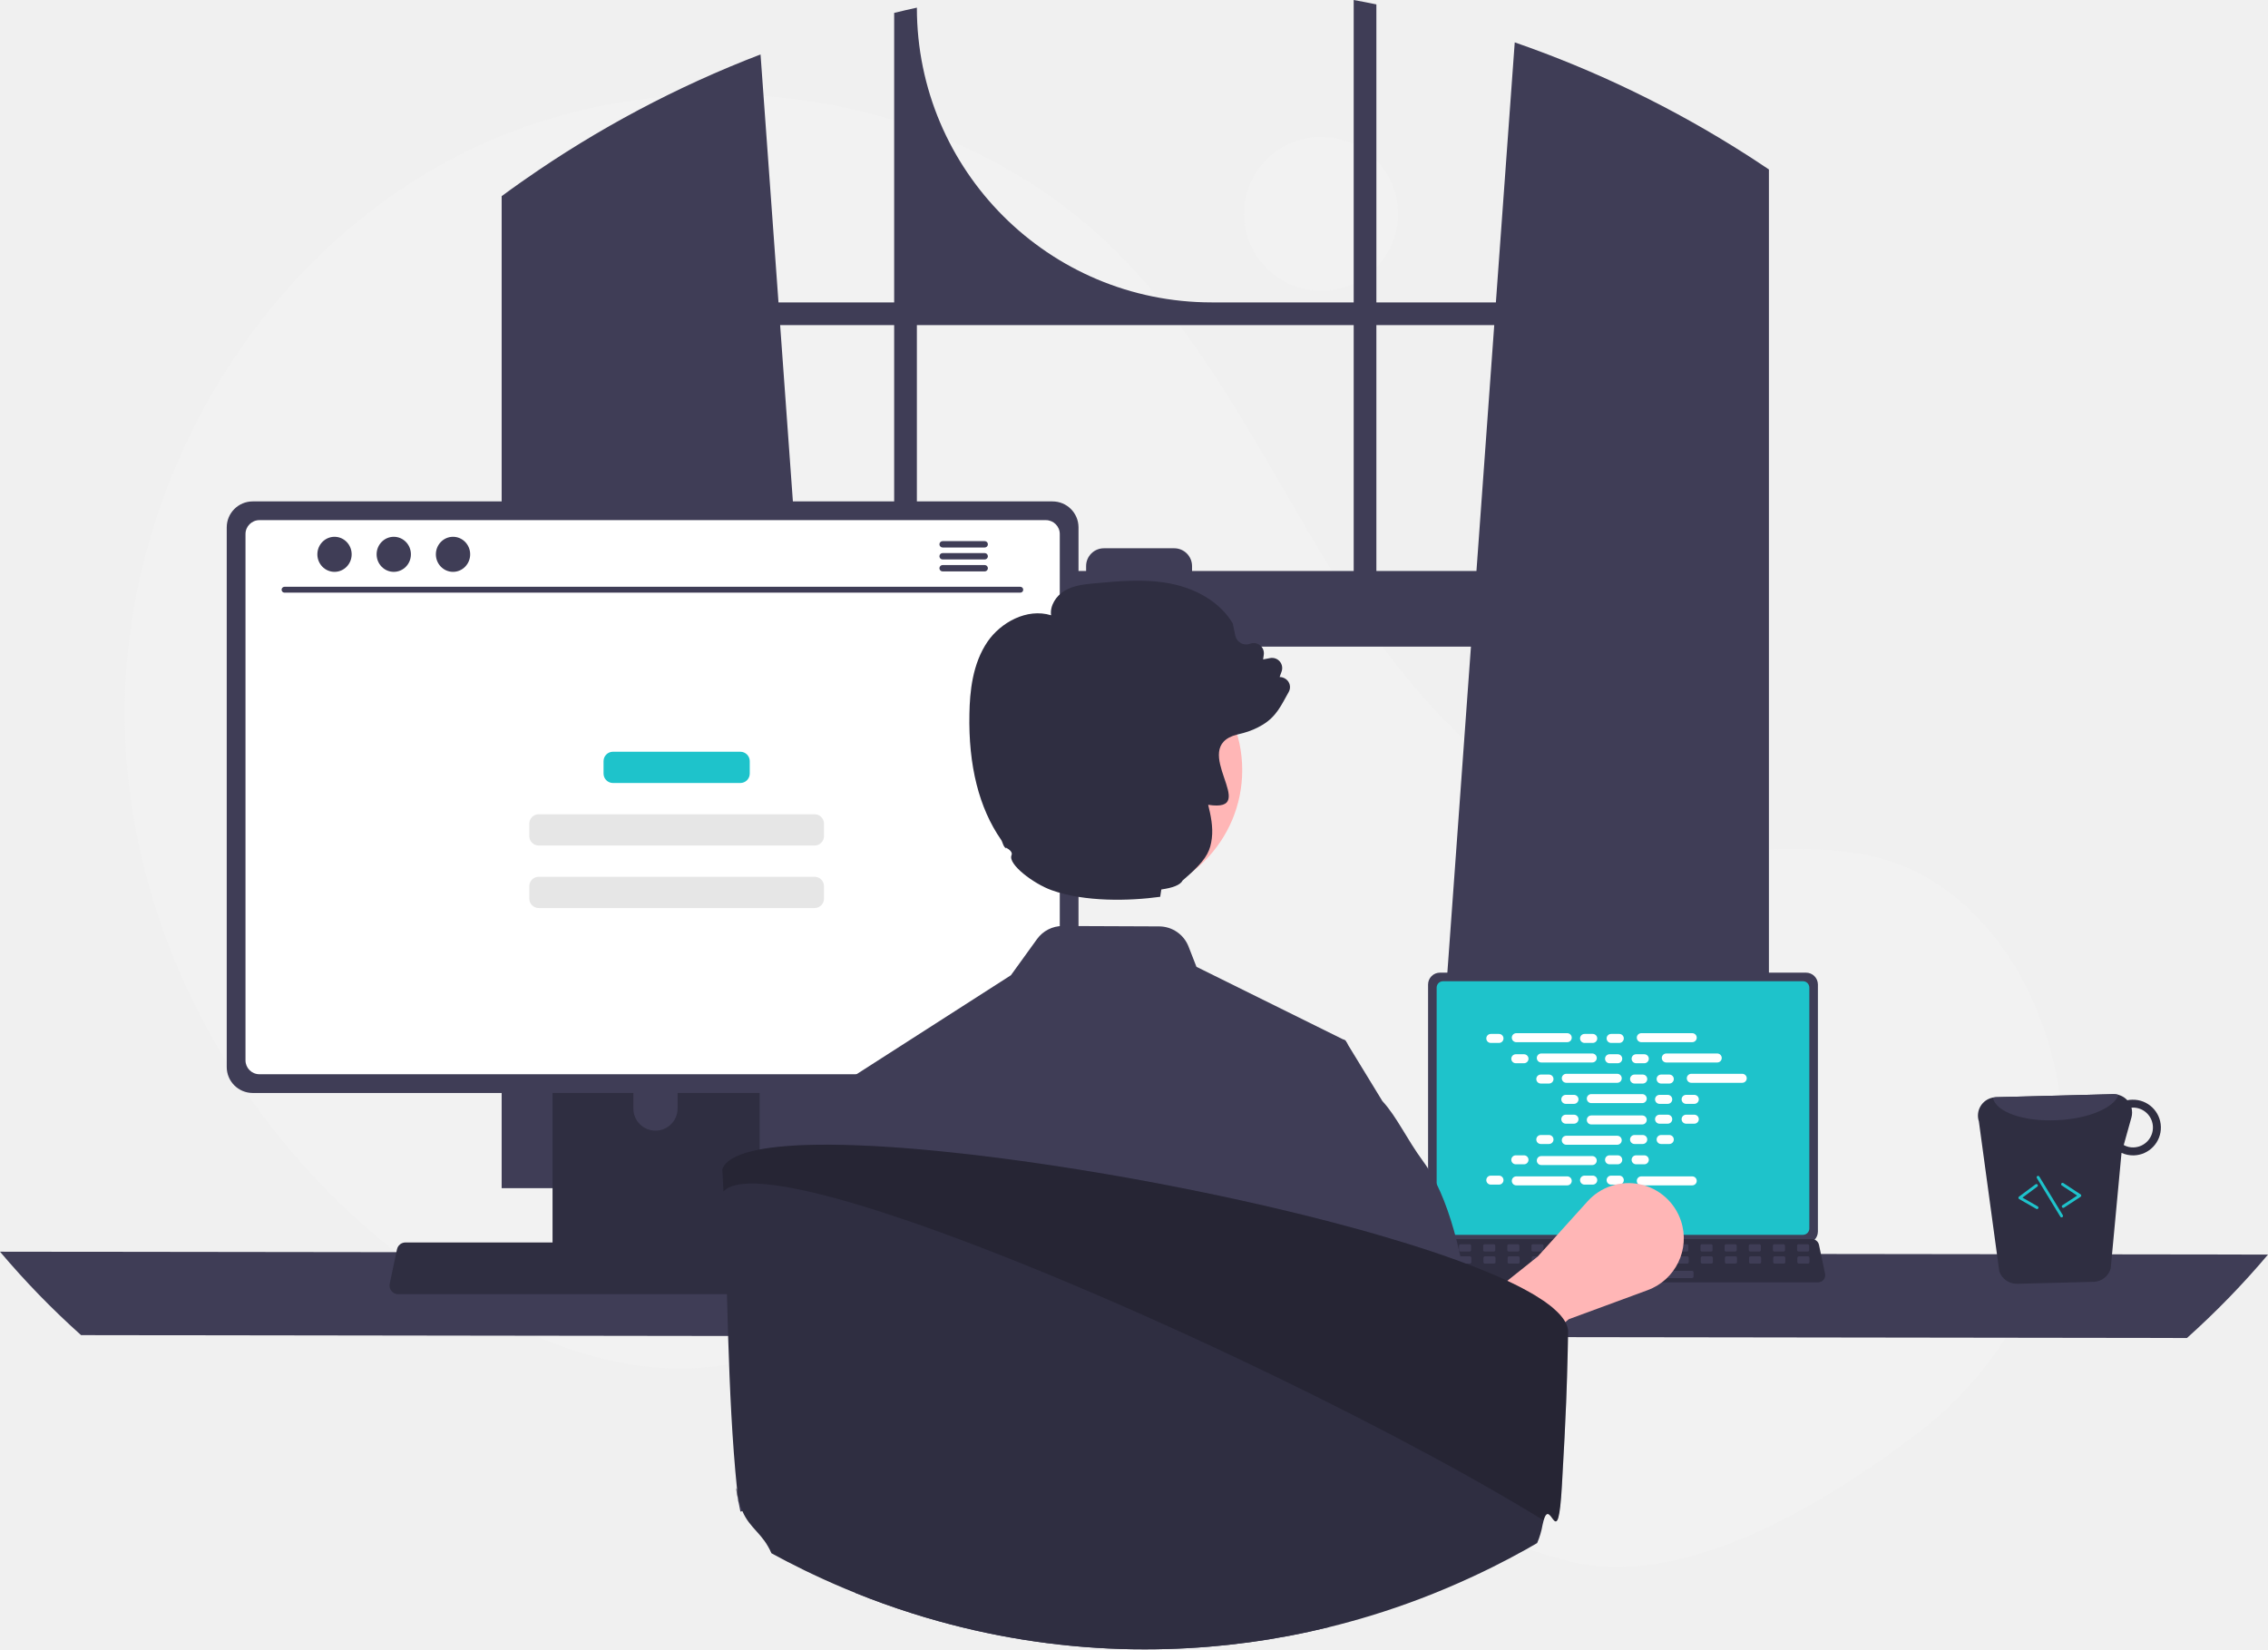
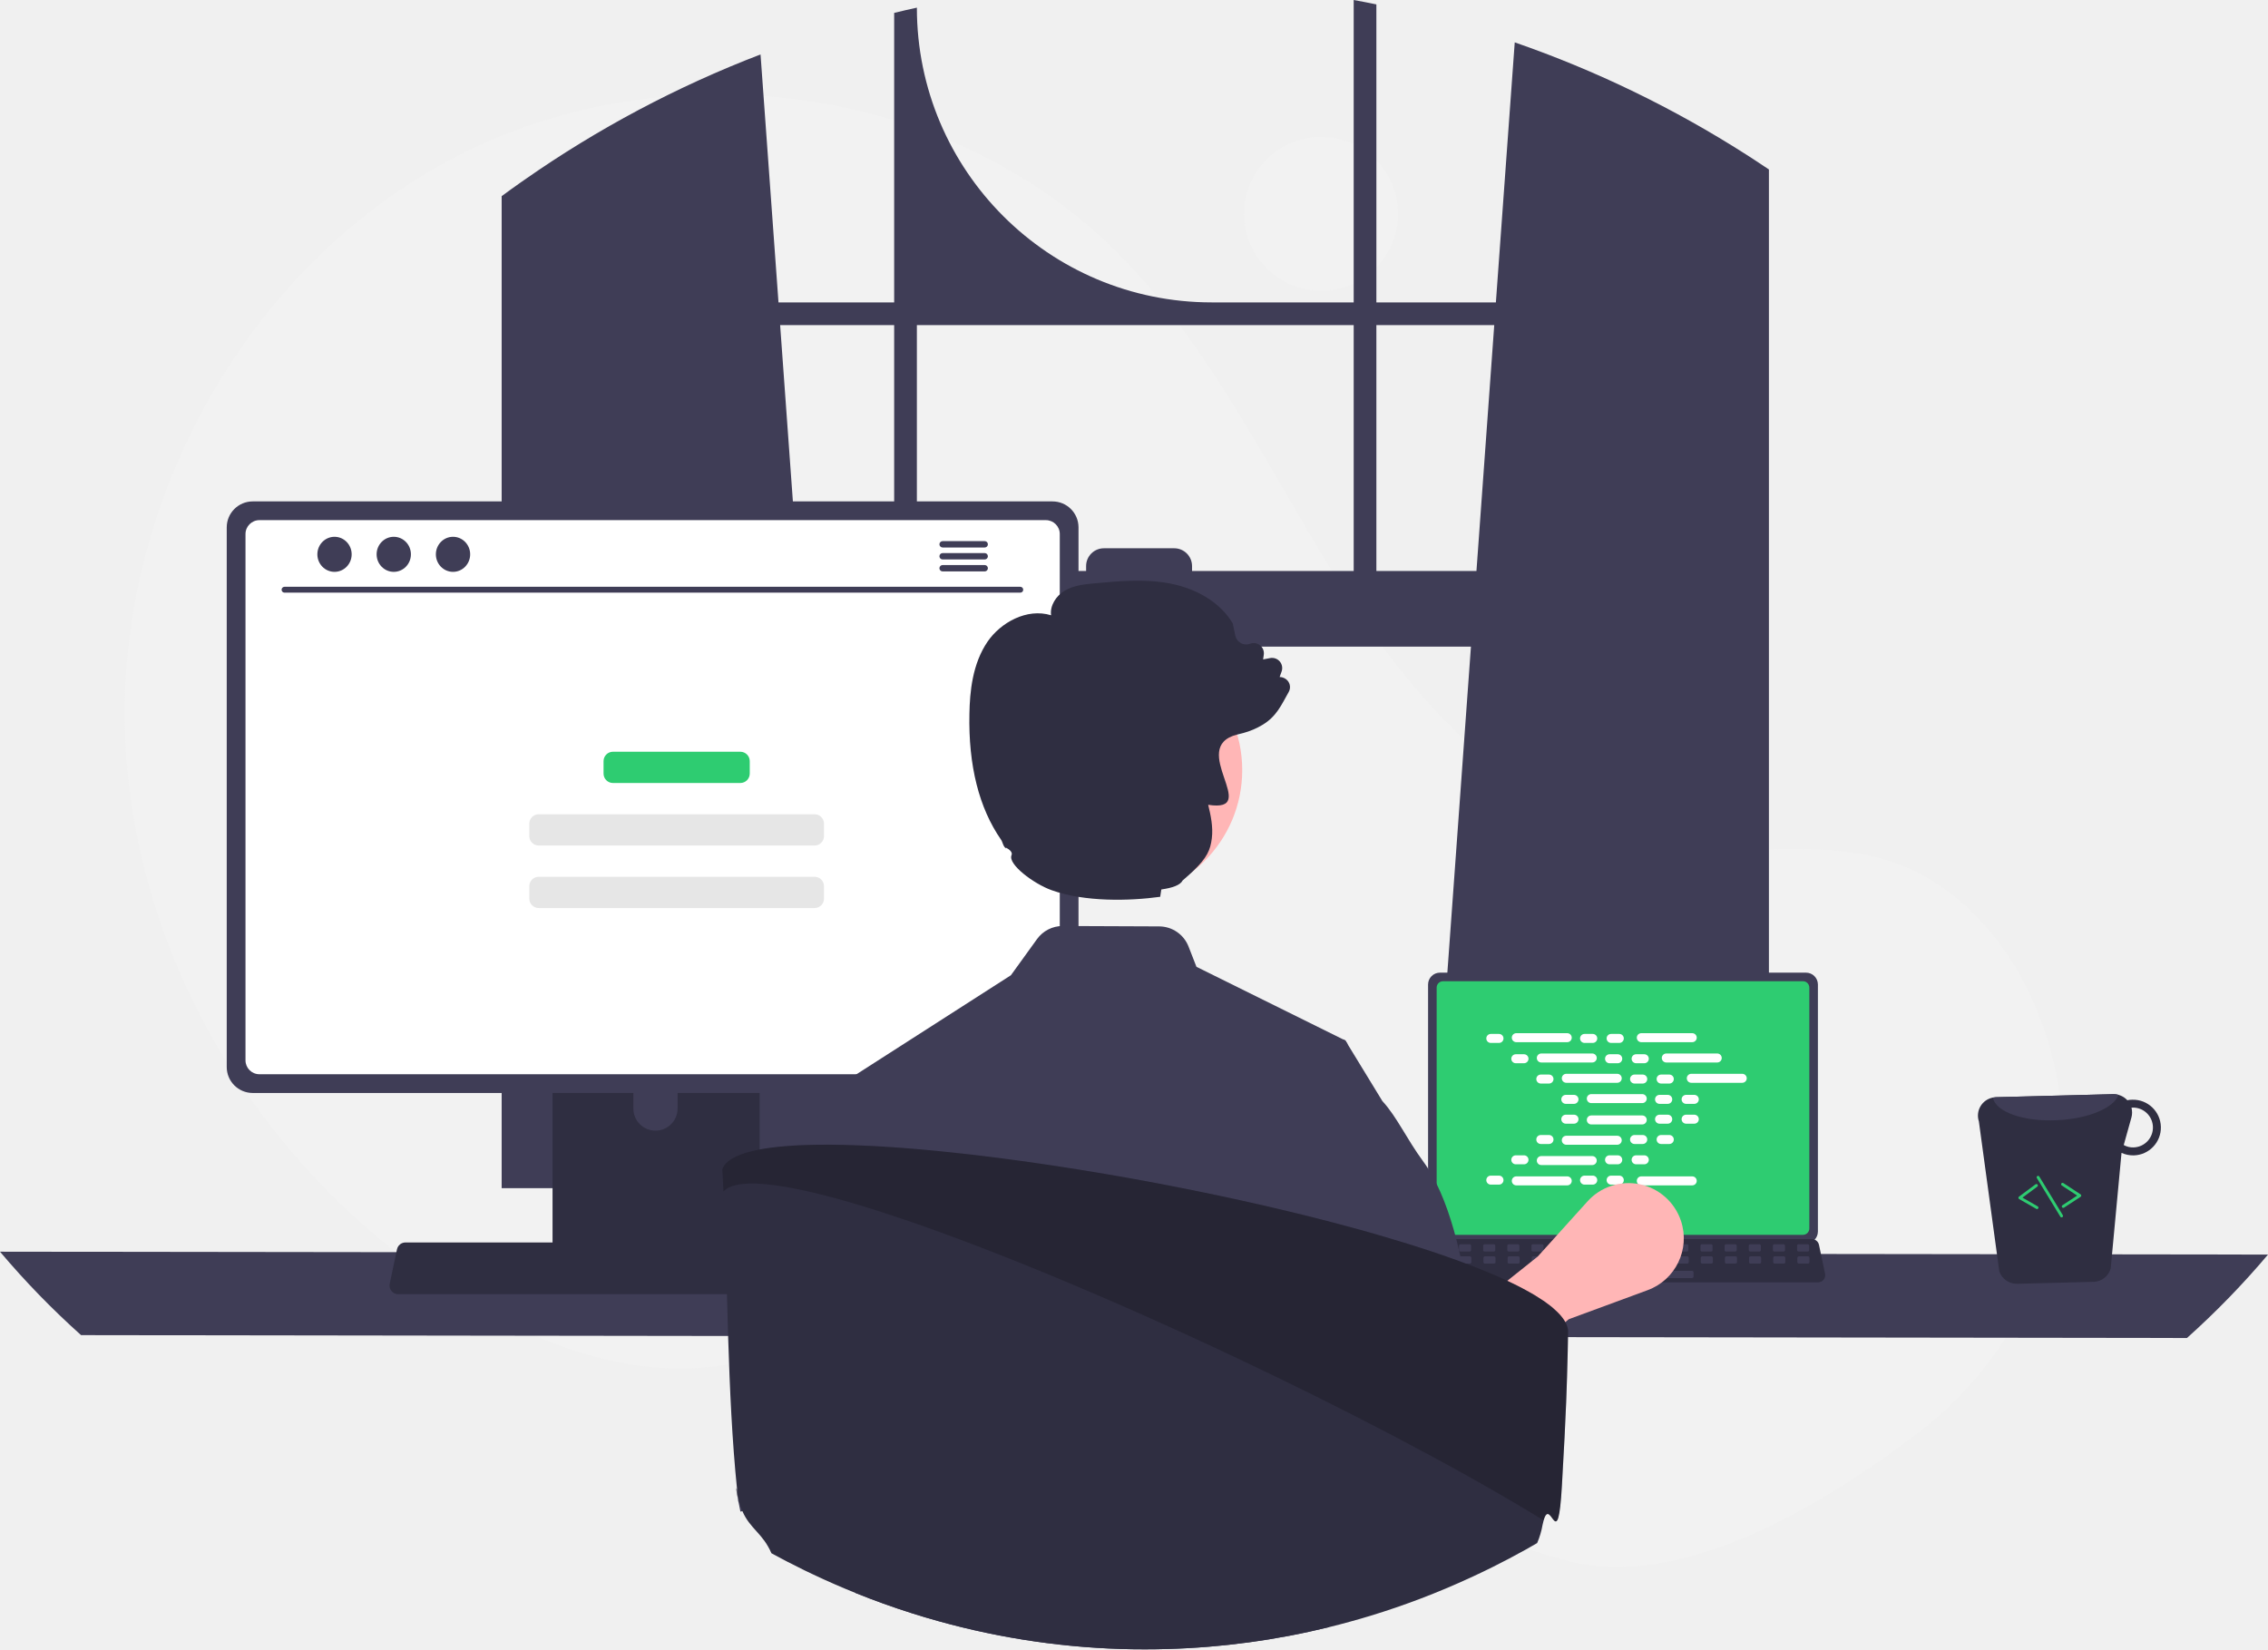
<svg xmlns="http://www.w3.org/2000/svg" data-name="Layer 1" width="786.82" height="572.258" viewBox="0 0 786.82 572.258">
  <circle cx="458.321" cy="74.182" r="26.701" fill="#f2f2f2" />
  <path d="M872.038,661.023c39.688-30.229,58.644-81.025,46.776-129.482q-.442-1.806-.934-3.604c-7.867-28.763-27.332-56.101-55.7-65.291-23.82-7.717-49.82-1.783-74.669-4.851-48.781-6.024-86.601-45.494-113.211-86.819-26.611-41.325-47.062-87.583-82.422-121.724-58.285-56.275-153.362-68.391-225.627-31.76C293.987,254.121,247.955,335.391,249.918,416.386c1.963,80.995,50.046,158.432,119.875,199.517,25.652,15.093,55.321,25.785,84.848,22.044,25.62-3.246,48.899-17.013,74.399-21.1,40.091-6.426,79.927,11.701,114.603,32.824,34.676,21.123,68.17,46.16,107.574,55.952C789.478,715.131,836.881,687.801,872.038,661.023Z" transform="translate(-206.59 -163.8711)" fill="#f2f2f2" />
  <path d="M815.016,219.191c-.87-.58-1.75-1.13-2.62-1.69a380.24,380.24,0,0,0-80.31-38.93l-6.54,90.22h-41.46v-103.39c-2.61-.54-5.24-1.05-7.87-1.53v104.92H626.946A102.27,102.27,0,0,1,524.676,166.521v-0c-2.64.57-5.26,1.18-7.88,1.83v100.44h-40.13l-6.23-86.03a380.858,380.858,0,0,0-81.94,43.53c-.44.3-.88.61-1.31.91-2.21,1.55-4.39,3.13-6.56,4.73v344.19h118.27l-2.09-28.95-11.5-158.95h231.59l-11.5,158.95-2.09,28.95h116.96v-353.45Q817.656,220.901,815.016,219.191Zm-298.22,142.78h-33.39l-6.17-85.3h39.56Zm159.42,0h-56.08v-1.69a6.18,6.18,0,0,0-6.19-6.18h-24.38a6.178,6.178,0,0,0-6.18,6.18v1.69h-58.71v-85.3h151.54Zm7.87,0v-85.3h40.89l-6.17,85.3Z" transform="translate(-206.59 -163.8711)" fill="#3f3d56" />
  <path d="M206.59,598.162a289.003,289.003,0,0,0,28.12,28.95l730.58,1a289.003,289.003,0,0,0,28.12-28.95Z" transform="translate(-206.59 -163.8711)" fill="#3f3d56" />
  <path d="M702.02,505.462v85.704a4.122,4.122,0,0,0,4.119,4.119H833.143a4.122,4.122,0,0,0,4.119-4.119v-85.704a4.124,4.124,0,0,0-4.119-4.115H706.139A4.124,4.124,0,0,0,702.02,505.462Z" transform="translate(-206.59 -163.8711)" fill="#3f3d56" />
-   <path d="M704.999,506.529V590.109a2.205,2.205,0,0,0,2.201,2.201H832.086a2.205,2.205,0,0,0,2.201-2.201V506.529a2.206,2.206,0,0,0-2.201-2.206H707.201A2.206,2.206,0,0,0,704.999,506.529Z" transform="translate(-206.59 -163.8711)" fill="#1ec3cb" />
+   <path d="M704.999,506.529V590.109a2.205,2.205,0,0,0,2.201,2.201H832.086a2.205,2.205,0,0,0,2.201-2.201V506.529a2.206,2.206,0,0,0-2.201-2.206H707.201A2.206,2.206,0,0,0,704.999,506.529Z" transform="translate(-206.59 -163.8711)" fill="#2ecc71" />
  <path d="M699.364,607.881a2.47,2.47,0,0,0,1.943.93H837.299a2.502,2.502,0,0,0,2.446-3.016l-2.111-10.027a2.507,2.507,0,0,0-1.558-1.818,2.425,2.425,0,0,0-.888-.168H703.41a2.424,2.424,0,0,0-.888.168,2.507,2.507,0,0,0-1.558,1.818l-2.111,10.027A2.501,2.501,0,0,0,699.364,607.881Z" transform="translate(-206.59 -163.8711)" fill="#2f2e41" />
  <rect x="830.034" y="595.588" width="4.188" height="2.513" rx="0.488" transform="translate(1457.666 1029.819) rotate(-180)" fill="#3f3d56" />
  <rect x="821.657" y="595.588" width="4.188" height="2.513" rx="0.488" transform="translate(1440.912 1029.819) rotate(-180)" fill="#3f3d56" />
  <rect x="813.28" y="595.588" width="4.188" height="2.513" rx="0.488" transform="translate(1424.158 1029.819) rotate(-180)" fill="#3f3d56" />
  <rect x="804.903" y="595.588" width="4.188" height="2.513" rx="0.488" transform="translate(1407.404 1029.819) rotate(-180)" fill="#3f3d56" />
  <rect x="796.526" y="595.588" width="4.188" height="2.513" rx="0.488" transform="translate(1390.65 1029.819) rotate(-180)" fill="#3f3d56" />
  <rect x="788.149" y="595.588" width="4.188" height="2.513" rx="0.488" transform="translate(1373.896 1029.819) rotate(-180)" fill="#3f3d56" />
  <rect x="779.772" y="595.588" width="4.188" height="2.513" rx="0.488" transform="translate(1357.142 1029.819) rotate(-180)" fill="#3f3d56" />
  <rect x="771.395" y="595.588" width="4.188" height="2.513" rx="0.488" transform="translate(1340.388 1029.819) rotate(-180)" fill="#3f3d56" />
  <rect x="763.018" y="595.588" width="4.188" height="2.513" rx="0.488" transform="translate(1323.634 1029.819) rotate(-180)" fill="#3f3d56" />
  <rect x="754.641" y="595.588" width="4.188" height="2.513" rx="0.488" transform="translate(1306.88 1029.819) rotate(-180)" fill="#3f3d56" />
  <rect x="746.264" y="595.588" width="4.188" height="2.513" rx="0.488" transform="translate(1290.126 1029.819) rotate(-180)" fill="#3f3d56" />
  <rect x="737.887" y="595.588" width="4.188" height="2.513" rx="0.488" transform="translate(1273.372 1029.819) rotate(-180)" fill="#3f3d56" />
  <rect x="729.51" y="595.588" width="4.188" height="2.513" rx="0.488" transform="translate(1256.618 1029.819) rotate(-180)" fill="#3f3d56" />
  <rect x="721.133" y="595.588" width="4.188" height="2.513" rx="0.488" transform="translate(1239.865 1029.819) rotate(-180)" fill="#3f3d56" />
  <rect x="712.756" y="595.588" width="4.188" height="2.513" rx="0.488" transform="translate(1223.111 1029.819) rotate(-180)" fill="#3f3d56" />
  <rect x="704.379" y="595.588" width="4.188" height="2.513" rx="0.488" transform="translate(1206.357 1029.819) rotate(-180)" fill="#3f3d56" />
  <rect x="830.133" y="599.777" width="4.188" height="2.513" rx="0.488" transform="translate(1457.864 1038.196) rotate(-180)" fill="#3f3d56" />
  <rect x="821.756" y="599.777" width="4.188" height="2.513" rx="0.488" transform="translate(1441.11 1038.196) rotate(-180)" fill="#3f3d56" />
  <rect x="813.379" y="599.777" width="4.188" height="2.513" rx="0.488" transform="translate(1424.356 1038.196) rotate(-180)" fill="#3f3d56" />
  <rect x="805.002" y="599.777" width="4.188" height="2.513" rx="0.488" transform="translate(1407.602 1038.196) rotate(-180)" fill="#3f3d56" />
  <rect x="796.625" y="599.777" width="4.188" height="2.513" rx="0.488" transform="translate(1390.848 1038.196) rotate(-180)" fill="#3f3d56" />
  <rect x="788.248" y="599.777" width="4.188" height="2.513" rx="0.488" transform="translate(1374.094 1038.196) rotate(-180)" fill="#3f3d56" />
  <rect x="779.871" y="599.777" width="4.188" height="2.513" rx="0.488" transform="translate(1357.34 1038.196) rotate(-180)" fill="#3f3d56" />
  <rect x="771.494" y="599.777" width="4.188" height="2.513" rx="0.488" transform="translate(1340.586 1038.196) rotate(-180)" fill="#3f3d56" />
  <rect x="763.117" y="599.777" width="4.188" height="2.513" rx="0.488" transform="translate(1323.832 1038.196) rotate(-180)" fill="#3f3d56" />
  <rect x="754.74" y="599.777" width="4.188" height="2.513" rx="0.488" transform="translate(1307.078 1038.196) rotate(-180)" fill="#3f3d56" />
  <rect x="746.363" y="599.777" width="4.188" height="2.513" rx="0.488" transform="translate(1290.324 1038.196) rotate(-180)" fill="#3f3d56" />
  <rect x="737.986" y="599.777" width="4.188" height="2.513" rx="0.488" transform="translate(1273.57 1038.196) rotate(-180)" fill="#3f3d56" />
  <rect x="729.609" y="599.777" width="4.188" height="2.513" rx="0.488" transform="translate(1256.816 1038.196) rotate(-180)" fill="#3f3d56" />
  <rect x="721.232" y="599.777" width="4.188" height="2.513" rx="0.488" transform="translate(1240.062 1038.196) rotate(-180)" fill="#3f3d56" />
  <rect x="712.855" y="599.777" width="4.188" height="2.513" rx="0.488" transform="translate(1223.309 1038.196) rotate(-180)" fill="#3f3d56" />
  <rect x="704.478" y="599.777" width="4.188" height="2.513" rx="0.488" transform="translate(1206.555 1038.196) rotate(-180)" fill="#3f3d56" />
  <rect x="760.604" y="604.803" width="33.508" height="2.513" rx="0.488" transform="translate(1348.126 1048.248) rotate(-180)" fill="#3f3d56" />
  <rect x="515.631" y="358.737" width="5.966" height="3.122" rx="1.561" fill="#fff" />
  <rect x="548.154" y="358.737" width="5.966" height="3.122" rx="1.561" fill="#fff" />
  <rect x="557.369" y="358.737" width="5.966" height="3.122" rx="1.561" fill="#fff" />
  <rect x="524.477" y="358.477" width="20.796" height="3.122" rx="1.561" fill="#fff" />
  <rect x="567.841" y="358.477" width="20.796" height="3.122" rx="1.561" fill="#fff" />
  <rect x="524.304" y="365.784" width="5.966" height="3.122" rx="1.561" fill="#fff" />
  <rect x="556.827" y="365.784" width="5.966" height="3.122" rx="1.561" fill="#fff" />
  <rect x="566.042" y="365.784" width="5.966" height="3.122" rx="1.561" fill="#fff" />
  <rect x="533.15" y="365.523" width="20.796" height="3.122" rx="1.561" fill="#fff" />
  <rect x="576.514" y="365.523" width="20.796" height="3.122" rx="1.561" fill="#fff" />
  <rect x="532.977" y="372.83" width="5.966" height="3.122" rx="1.561" fill="#fff" />
  <rect x="565.5" y="372.83" width="5.966" height="3.122" rx="1.561" fill="#fff" />
  <rect x="574.715" y="372.83" width="5.966" height="3.122" rx="1.561" fill="#fff" />
  <rect x="541.823" y="372.57" width="20.796" height="3.122" rx="1.561" fill="#fff" />
  <rect x="585.187" y="372.57" width="20.796" height="3.122" rx="1.561" fill="#fff" />
  <rect x="541.649" y="379.877" width="5.966" height="3.122" rx="1.561" fill="#fff" />
  <rect x="574.172" y="379.877" width="5.966" height="3.122" rx="1.561" fill="#fff" />
  <rect x="583.387" y="379.877" width="5.966" height="3.122" rx="1.561" fill="#fff" />
  <rect x="550.496" y="379.617" width="20.796" height="3.122" rx="1.561" fill="#fff" />
  <rect x="548.154" y="407.898" width="5.966" height="3.122" rx="1.561" fill="#fff" />
  <rect x="557.369" y="407.898" width="5.966" height="3.122" rx="1.561" fill="#fff" />
  <rect x="567.841" y="408.158" width="20.796" height="3.122" rx="1.561" fill="#fff" />
  <rect x="515.631" y="407.898" width="5.966" height="3.122" rx="1.561" fill="#fff" />
  <rect x="524.477" y="408.158" width="20.796" height="3.122" rx="1.561" fill="#fff" />
  <rect x="524.304" y="400.851" width="5.966" height="3.122" rx="1.561" fill="#fff" />
  <rect x="556.827" y="400.851" width="5.966" height="3.122" rx="1.561" fill="#fff" />
  <rect x="566.042" y="400.851" width="5.966" height="3.122" rx="1.561" fill="#fff" />
  <rect x="533.15" y="401.111" width="20.796" height="3.122" rx="1.561" fill="#fff" />
  <rect x="532.977" y="393.804" width="5.966" height="3.122" rx="1.561" fill="#fff" />
  <rect x="565.5" y="393.804" width="5.966" height="3.122" rx="1.561" fill="#fff" />
  <rect x="574.715" y="393.804" width="5.966" height="3.122" rx="1.561" fill="#fff" />
  <rect x="541.823" y="394.064" width="20.796" height="3.122" rx="1.561" fill="#fff" />
  <rect x="541.649" y="386.758" width="5.966" height="3.122" rx="1.561" fill="#fff" />
  <rect x="574.172" y="386.758" width="5.966" height="3.122" rx="1.561" fill="#fff" />
  <rect x="583.387" y="386.758" width="5.966" height="3.122" rx="1.561" fill="#fff" />
  <rect x="550.496" y="387.018" width="20.796" height="3.122" rx="1.561" fill="#fff" />
  <path d="M711.507,654.353l-13.35-21.102,41.902-33.403,17.295-19.161a19.161,19.161,0,0,1,32.418,6.828h0a19.161,19.161,0,0,1-11.57,23.991l-27.349,10.075Z" transform="translate(-206.59 -163.8711)" fill="#ffb6b6" />
  <path d="M398.28,501.352v102.56h71.85v-102.56a3.448,3.448,0,0,0-2.43-3.3,3.175,3.175,0,0,0-1.03-.16H401.75A3.463,3.463,0,0,0,398.28,501.352Zm28.04,35.24a7.67,7.67,0,0,1,15.34,0v11.9a7.67,7.67,0,0,1-15.34,0Z" transform="translate(-206.59 -163.8711)" fill="#2f2e41" />
  <path d="M398.06,600.632v9.89a1.946,1.946,0,0,0,1.93,1.94h68.43a1.94,1.94,0,0,0,1.93-1.94v-9.89Z" transform="translate(-206.59 -163.8711)" fill="#3f3d56" />
  <path d="M285.25,346.832V534.092a9.007,9.007,0,0,0,9,9h277.5a9.007,9.007,0,0,0,9-9V346.832a9.011,9.011,0,0,0-9-8.99H294.25A9.012,9.012,0,0,0,285.25,346.832Z" transform="translate(-206.59 -163.8711)" fill="#3f3d56" />
  <path d="M291.76,349.162v182.62a4.818,4.818,0,0,0,4.81,4.81H569.44a4.818,4.818,0,0,0,4.81-4.81v-182.62a4.82,4.82,0,0,0-4.81-4.82H296.57A4.821,4.821,0,0,0,291.76,349.162Z" transform="translate(-206.59 -163.8711)" fill="#fff" />
  <path d="M342.4,611.792a2.948,2.948,0,0,0,2.32,1.11h162.34a2.987,2.987,0,0,0,2.92-3.6l-2.52-11.97a2.993,2.993,0,0,0-1.86-2.17,2.895,2.895,0,0,0-1.06-.2H347.23a2.894,2.894,0,0,0-1.06.2,2.992,2.992,0,0,0-1.86,2.17l-2.52,11.97A2.985,2.985,0,0,0,342.4,611.792Z" transform="translate(-206.59 -163.8711)" fill="#2f2e41" />
  <path d="M560.585,369.499H305.261a1.016,1.016,0,0,1,0-2.031H560.585a1.016,1.016,0,0,1,0,2.031Z" transform="translate(-206.59 -163.8711)" fill="#3f3d56" />
  <ellipse cx="116.051" cy="192.33" rx="5.95" ry="6.083" fill="#3f3d56" />
  <ellipse cx="136.607" cy="192.33" rx="5.95" ry="6.083" fill="#3f3d56" />
  <ellipse cx="157.163" cy="192.33" rx="5.95" ry="6.083" fill="#3f3d56" />
  <path d="M548.206,351.622h-14.6a1.105,1.105,0,0,0,0,2.21h14.6a1.105,1.105,0,0,0,0-2.21Z" transform="translate(-206.59 -163.8711)" fill="#3f3d56" />
  <path d="M548.206,355.772h-14.6a1.105,1.105,0,0,0,0,2.21h14.6a1.105,1.105,0,0,0,0-2.21Z" transform="translate(-206.59 -163.8711)" fill="#3f3d56" />
  <path d="M548.206,359.922h-14.6a1.105,1.105,0,0,0,0,2.21h14.6a1.105,1.105,0,0,0,0-2.21Z" transform="translate(-206.59 -163.8711)" fill="#3f3d56" />
  <path d="M900.186,604.972a6.416,6.416,0,0,0,6.183,4.331l26.492-.682a6.329,6.329,0,0,0,5.981-4.657l3.749-40.087a9.794,9.794,0,0,0,4.238.871,9.661,9.661,0,1,0-.485-19.317,8.184,8.184,0,0,0-1.736.181,6.548,6.548,0,0,0-4.874-2.103l-40.751,1.052a5.853,5.853,0,0,0-1.005.125,6.365,6.365,0,0,0-4.873,8.265Zm43.173-43.817,2.668-9.553a6.506,6.506,0,0,0,.02-3.375c.129-0.0.244-.062.373-.062a6.91,6.91,0,0,1,.324,13.817A6.505,6.505,0,0,1,943.359,561.156Z" transform="translate(-206.59 -163.8711)" fill="#2f2e41" />
  <path d="M897.978,544.686c.868,4.964,10.629,8.454,22.366,7.847,10.793-.497,19.617-4.287,21.234-8.778a6.025,6.025,0,0,0-1.844-.246l-40.751,1.052A5.853,5.853,0,0,0,897.978,544.686Z" transform="translate(-206.59 -163.8711)" fill="#3f3d56" />
-   <path d="M922.494,582.944a.497.497,0,0,0,.151-.066l5.753-3.766a.499.499,0,0,0,0-.836l-5.98-3.917a.5.5,0,1,0-.548.836l5.341,3.498-5.114,3.348a.5.5,0,0,0,.396.903Z" transform="translate(-206.59 -163.8711)" fill="#1ec3cb" />
-   <path d="M913.408,583.363a.5.5,0,0,0,.126-.918l-5.303-3.04,5.126-3.807a.5.5,0,1,0-.596-.802l-5.739,4.263a.5.5,0,0,0,.049.835l5.965,3.42A.5.5,0,0,0,913.408,583.363Z" transform="translate(-206.59 -163.8711)" fill="#1ec3cb" />
-   <path d="M921.922,586.244a.482.482,0,0,0,.137-.058.5.5,0,0,0,.168-.687l-8.155-13.408a.5.5,0,0,0-.854.521l8.155,13.408A.5.5,0,0,0,921.922,586.244Z" transform="translate(-206.59 -163.8711)" fill="#1ec3cb" />
-   <rect x="209.385" y="260.827" width="50.719" height="10.846" rx="3.264" fill="#1ec3cb" />
+   <path d="M922.494,582.944a.497.497,0,0,0,.151-.066l5.753-3.766a.499.499,0,0,0,0-.836l-5.98-3.917a.5.5,0,1,0-.548.836l5.341,3.498-5.114,3.348a.5.5,0,0,0,.396.903Z" transform="translate(-206.59 -163.8711)" fill="#2ecc71" />
+   <path d="M913.408,583.363a.5.5,0,0,0,.126-.918l-5.303-3.04,5.126-3.807a.5.5,0,1,0-.596-.802l-5.739,4.263a.5.5,0,0,0,.049.835l5.965,3.42A.5.5,0,0,0,913.408,583.363Z" transform="translate(-206.59 -163.8711)" fill="#2ecc71" />
+   <path d="M921.922,586.244a.482.482,0,0,0,.137-.058.5.5,0,0,0,.168-.687l-8.155-13.408a.5.5,0,0,0-.854.521l8.155,13.408A.5.5,0,0,0,921.922,586.244Z" transform="translate(-206.59 -163.8711)" fill="#2ecc71" />
+   <rect x="209.385" y="260.827" width="50.719" height="10.846" rx="3.264" fill="#2ecc71" />
  <rect x="183.626" y="282.519" width="102.236" height="10.846" rx="3.264" fill="#e6e6e6" />
  <rect x="183.626" y="304.21" width="102.236" height="10.846" rx="3.264" fill="#e6e6e6" />
  <path d="M497.301,540.717l.217.684.011.023,6.525,19.838,7.506,22.861,14.123,42.961.137,6.673v.023l1.049,53.684-2.909,7.278,3.274,11.932s-1.506-18.037-9.582-7.679c-4.574,5.886-9.925,11.91-14.317,17.556q9.6,3.884,19.507,7.027c1.426.456,2.863.89,4.301,1.323q.462.137.924.274a266.863,266.863,0,0,0,67.351,10.826c1.186.034,2.35.057,3.479.08.399.011.787.023,1.175.023,1.278.011,2.544.023,3.822.023q3.867,0,7.7-.114a266.853,266.853,0,0,0,56.091-7.586c-.125-7.586-.468-16.45-.958-25.918-.228-4.643-5.35-9.674-5.658-14.533-.217-3.65,4.381-7.084,4.141-10.792-1.551-22.827-3.491-14.064-4.928-30.229q-.222-2.379-.411-4.552c-.924-10.381-1.563-16.872-1.563-16.872l6.137-38.683,9.639-60.734-.742-1.221-.833-.411-50.844-25.165-2.761-7.073a10.979,10.979,0,0,0-10.141-6.947l-33.493-.137a10.931,10.931,0,0,0-8.909,4.529l-9.069,12.56Z" transform="translate(-206.59 -163.8711)" fill="#3f3d56" />
  <path d="M533.407,617.525,525.82,633.758l-5.179,11.088-8.909,46.646-4.46,4.734L503.45,679.467l-39.998,8.881c-1.312-7.29-.351.247-1.161-7.75.228-.228.468-.456.707-.685.639-.593,1.175-1.152,1.164-1.688-.456-27.584.913-74.526,12.343-102.966a60.053,60.053,0,0,1,7.027-13.107c.228-.308.445-.616.662-.924,5.27-7.381,8.601-14.647,13.324-19.815v-.011a.53.53,0,0,0,.08-.08.157.157,0,0,0,.046-.034l32.443-17.203,1.392,39.105.992,28.109Z" transform="translate(-206.59 -163.8711)" fill="#3f3d56" />
  <path d="M650.391,622.135l9.476,20.275,3.307,7.061,8.907,46.642,4.446,4.723,3.83-16.755,1.8-.369,32.459-6.722,9.461,30.046a17.984,17.984,0,0,0-3.261-22.506c-.646-.585-1.184-1.154-1.169-1.692.538-32.443-1.446-91.684-19.367-116.066-5.692-7.738-9.107-15.445-14.076-20.829-.015-.015-.015-.031-.031-.031L674.081,526.114l-.738-1.215-.831-.415Z" transform="translate(-206.59 -163.8711)" fill="#3f3d56" />
  <circle id="a657ec4b-47ce-4d2a-9c58-81a811696ca9" data-name="Ellipse 5" cx="386.397" cy="267.201" r="44.558" fill="#ffb6b6" />
  <path d="M653.212,399.948a3.759,3.759,0,0,0-2.69-1.19l.67-1.86a3.528,3.528,0,0,0-3.96-4.7l-2.44.47.23-1.63a3.534,3.534,0,0,0-4.73-3.82,3.766,3.766,0,0,1-3.24-.23,3.846,3.846,0,0,1-1.92-2.61l-.85-4.1-.09-.22c-4.14-6.9-12.1-11.92-21.84-13.76-8.67-1.65-17.56-.81-26.13-.02-3.4.32-7.24.68-10.44,2.64-2.72,1.68-5.02,5.04-4.55,8.43-8.45-2.59-17.51,2.58-22,9.1-5.32,7.76-6.19,17.48-6.33,25.08-.38,17.98,3.33,32.69,11,43.73.56.8.7,2.47,1.81,3.03l-.23-.37c1.24.62,2.5,1.62,2.03,2.69-1.35,3.08,7.62,9.89,13.94,12.14,11.53,4.11,26.86,3.76,37.64,2.28l.38-2.55c3.89-.53,6.63-1.54,7.4-3.12,1.36-1.16,2.52-2.2,3.53-3.16l.01-.01c.02-.02.06-.05.08-.07,4.87-4.67,6-7.33,6.51-11.38.49-3.97-.38-8-1.27-11.63,18.74,2.9-7.38-19.96,10.08-24.38a5.434,5.434,0,0,1,.61-.15c.51-.12,1.02-.24,1.51-.38a26.448,26.448,0,0,0,6.72-2.87c4.88-2.97,6.49-6.91,9.01-11.35A3.427,3.427,0,0,0,653.212,399.948Z" transform="translate(-206.59 -163.8711)" fill="#2f2e41" />
  <path d="M750.582,625.308c-.01,1.75-.03,4.2-.11,7.23q-.015.63-.03,1.29c-.13,5.57-.26,10.24-.47,15.43-.01.36-.02.71-.04,1.07-.28,7.24-.72,15.67-1.48,29.02-1.41,24.66-3.87,3.39-6.34,12.04-.12.43-.25.94-.37,1.54a27.916,27.916,0,0,1-1.88,6.33c-1.31.78-2.66,1.53-3.99,2.28-3.79,2.11-7.64,4.14-11.52,6.07-2.18,1.08-4.37,2.14-6.57,3.16-.35.16-.69.32-1.03.47a270.887,270.887,0,0,1-34.75,13.26c-2.32.7-4.63,1.38-6.97,2.01-2.44.68-4.88,1.32-7.35,1.92a266.893,266.893,0,0,1-56.09,7.59c-2.55.08-5.12.11-7.7.11-1.28,0-2.54-.01-3.82-.02-.39,0-.78-.01-1.17-.02-1.13-.03-2.3-.05-3.48-.08a266.663,266.663,0,0,1-67.35-10.83l-.93-.27c-1.44-.44-2.87-.87-4.3-1.33q-9.9-3.135-19.51-7.02-7.335-2.955-14.5-6.34a.339.339,0,0,1-.12-.06c-1-.46-2.01-.94-3.01-1.43-.13-.07-.27-.14-.41-.21q-5.595-2.73-11.07-5.72c-3.07-7.05-7.39-8.4-10.07-14.6a25.874,25.874,0,0,1-1.68-5.74c0-.02-.01-.04-.01-.07.28,3.72-1.19-6.6-.01-.04-.01-.12-.02-.25-.03-.4-.03-.36-.07-.8-.13-1.35-3.43-33.49-3.21-71.79-4.7-103.35q-.15-3.06-.31-5.86c-.03-.62-.07-1.23-.11-1.83.07-.18.15-.37.24-.55a1.002,1.002,0,0,1,.07-.15,1.623,1.623,0,0,1,.1-.18c.02-.03.05-.07.07-.1a.917.917,0,0,1,.05-.1c.09-.14.19-.29.3-.43.05-.06.09-.11.14-.16a.808.808,0,0,1,.12-.14.637.637,0,0,1,.11-.13c.04-.04.08-.09.13-.14a.302.302,0,0,1,.08-.08,2.033,2.033,0,0,1,.26-.25,9.624,9.624,0,0,1,1.14-.9c.14-.09.29-.18.43-.28a19.135,19.135,0,0,1,3.17-1.52c.38-.14.76-.27,1.17-.41.15-.04.29-.09.44-.14.22-.07.44-.14.67-.19,1.14-.34,2.37-.63,3.7-.9.16-.03.33-.06.5-.1.24-.05.49-.09.74-.13.34-.06.69-.12,1.04-.18,2.97-.47,6.34-.82,10.06-1.05q.525-.03,1.05-.06c.41-.02.82-.04,1.24-.06.35-.02.71-.03,1.07-.04.35-.02.71-.03,1.08-.04,1.01-.03,2.05-.06,3.11-.08,3.02-.06,6.2-.04,9.54.03,1.55.04,3.13.08,4.75.15.11,0,.21.01.31.01,1.41.05,2.83.11,4.29.19,1.02.05,2.05.1,3.08.16.97.06,1.95.12,2.94.19.77.04,1.54.1,2.32.15.66.05,1.32.1,1.98.14l.9.06c.49.04.98.07,1.48.12,1.1.09,2.2.18,3.32.27,1.11.1,2.24.2,3.37.3s2.27.21,3.41.32c.12.01.23.02.34.03,1.04.11,2.08.21,3.13.32.24.02.49.04.73.07,1.001.101,2.022.218,3.032.326.31.033.618.066.929.1.791.086,1.572.161,2.368.254,1.05.12,2.12.23,3.16.37.81.09,1.62.18,2.43.28,1.27.15,2.56.31,3.85.48.49.06.98.12,1.47.19,3.68.46,7.4.97,11.18,1.5,5.73.81,11.55,1.69,17.41,2.64q8.805,1.425,17.71,3.01c1.5.27,3,.54,4.51.82q1.02.195,2.04.39c1.16.21,2.32.43,3.48.65,1.16.22,2.32.44,3.48.67,1.38.27,2.77.54,4.15.81,9.09,1.8,18.13,3.72,26.95,5.73,1.45.33,2.9.67,4.34,1q4.32,1.005,8.56,2.04c.78.18,1.55.37,2.32.56,1.92.48,3.84.96,5.73,1.45l.33.09c1.39.34,2.75.69,4.11,1.05q4.815,1.26,9.47,2.55,3.09.855,6.11,1.73c3.01.87,5.96,1.75,8.83,2.64.71.22,1.42.44,2.12.65,2.1.65,4.17,1.31,6.18,1.97,1.6.52,3.16,1.05,4.7,1.58q2.31.795,4.53,1.59c.95.34,1.89.7,2.83,1.04,1.35.5,2.68,1,3.98,1.5.4.15.79.31,1.18.46.25.11.49.2.73.3.47.19.95.37,1.41.56.47.18.93.37,1.39.57.45.18.91.37,1.35.56.45.18.89.37,1.33.57.37.15.73.31,1.08.47.71.31,1.42.62,2.11.94.34.16.68.31,1.02.47l.78.36c.11.06.22.11.33.16.25.12.51.25.76.37.58.27,1.15.56,1.71.83.75.38,1.48.76,2.18,1.13.71.38,1.4.76,2.06,1.13.11.06.21.12.32.18.15.08.3.17.45.25.51.29,1,.59,1.49.88.96.59,1.87,1.17,2.72,1.75.19.13.37.26.56.38.63.45,1.23.89,1.79,1.34,0,.01,0,.01.01.01.19.14.37.29.55.43.15.14.31.26.46.4.52.45,1,.88,1.44,1.32a5.667,5.667,0,0,1,.42.43,1.208,1.208,0,0,1,.16.16c.2.2.38.4.55.6a.553.553,0,0,1,.07.09c.24.28.46.56.67.84.1.14.21.28.3.42.12.17.24.35.34.52.09.14.17.29.25.43a7.257,7.257,0,0,1,.54,1.13,5.241,5.241,0,0,1,.27.82A5.844,5.844,0,0,1,750.582,625.308Z" transform="translate(-206.59 -163.8711)" fill="#2f2e41" />
  <path d="M750.582,625.308c-.01,1.75-.03,4.2-.11,7.23-.01.42-.03.85-.04,1.29-.1,4.25-.25,9.5-.46,15.43-.01.36-.02.71-.04,1.07-.28,7.24-.72,15.67-1.48,29.02-1.41,24.66-3.87,3.39-6.34,12.04-6.86-4.22-14.38-8.64-22.42-13.18q-2.175-1.23-4.39-2.47c-16.08-8.97-34.04-18.37-52.79-27.68-.74-.37-1.49-.74-2.23-1.1-42.95-21.23-89.83-41.88-127.81-55.66-7.33-2.66-14.33-5.06-20.91-7.17-13.86-4.43-25.84-7.53-35.06-8.87-9.6-1.4-16.23-.9-18.91,1.99q-.15-3.06-.31-5.86-.06-.93-.12-1.83c.062-.165.142-.322.22-.48.011-.023.019-.047.03-.07a1.002,1.002,0,0,1,.07-.15,1.623,1.623,0,0,1,.1-.18,1.06,1.06,0,0,1,.12-.2c.09-.14.19-.29.3-.43a3.483,3.483,0,0,1,.26-.3.637.637,0,0,1,.11-.13c.04-.04.08-.09.13-.14a.302.302,0,0,1,.08-.08,2.033,2.033,0,0,1,.26-.25,9.624,9.624,0,0,1,1.14-.9c.14-.09.29-.18.43-.28a19.135,19.135,0,0,1,3.17-1.52c.38-.14.76-.27,1.17-.41.15-.04.29-.09.44-.14.22-.07.44-.14.67-.19,1.14-.34,2.37-.63,3.7-.9.4-.08.82-.16,1.24-.23.34-.06.69-.12,1.04-.18,2.97-.47,6.34-.82,10.06-1.05q.525-.03,1.05-.06c.41-.02.82-.04,1.24-.06.35-.02.71-.03,1.07-.04.35-.02.71-.03,1.08-.04,1.01-.03,2.05-.06,3.11-.08,3.02-.05,6.2-.03,9.54.04,1.55.03,3.13.08,4.75.15.1,0,.21.01.31.01,1.41.04,2.84.11,4.29.18,1.02.05,2.05.1,3.08.16.97.06,1.95.12,2.94.19.77.04,1.54.1,2.32.15.66.05,1.32.1,1.98.14.79.06,1.58.12,2.38.18,1.1.09,2.2.18,3.32.27,1.11.1,2.24.2,3.37.3s2.27.21,3.41.32c.12.01.23.02.34.03,1.04.11,2.08.21,3.13.32q8.73.885,17.97,2.07,5.52.705,11.18,1.51c5.73.81,11.55,1.69,17.41,2.63q8.805,1.425,17.71,3.01c1.5.27,3,.54,4.51.82q2.76.51,5.52,1.04c1.16.22,2.32.44,3.48.67,1.38.27,2.77.54,4.15.81,9.09,1.8,18.13,3.72,26.95,5.73,1.45.33,2.9.67,4.34,1q4.32,1.005,8.56,2.04c.78.19,1.55.38,2.32.57q2.895.72,5.73,1.44v.01c.11.02.22.05.33.08,1.38.35,2.75.7,4.11,1.06q4.815,1.26,9.47,2.54c2.06.58,4.1,1.15,6.11,1.73,3.01.88,5.96,1.76,8.83,2.64.71.22,1.42.44,2.12.65q3.15.99,6.18,1.97c1.6.52,3.16,1.05,4.7,1.58q2.31.795,4.53,1.59c.96.34,1.9.69,2.83,1.03,1.36.5,2.68,1,3.98,1.51.4.15.79.31,1.18.46.73.28,1.44.57,2.14.86.47.18.93.37,1.39.57.45.18.91.37,1.35.56.45.18.89.37,1.33.57.37.15.73.31,1.08.47.71.31,1.42.62,2.11.94.34.16.68.31,1.02.47l.78.36c.11.06.22.11.33.16.85.4,1.67.8,2.47,1.2.75.38,1.48.76,2.18,1.13.83.44,1.62.87,2.38,1.31.15.08.3.17.45.25.51.29,1,.59,1.49.88.96.59,1.87,1.17,2.72,1.75.84.58,1.62,1.15,2.35,1.72,0,.01,0,.01.01.01.35.28.69.56,1.01.83.52.45,1,.88,1.44,1.32a5.667,5.667,0,0,1,.42.43,1.208,1.208,0,0,1,.16.16c.21.23.42.46.62.69.24.28.46.56.67.84.1.14.21.28.3.42.12.17.24.35.34.52.09.14.17.29.25.43a7.257,7.257,0,0,1,.54,1.13,6.053,6.053,0,0,1,.27.82A5.844,5.844,0,0,1,750.582,625.308Z" transform="translate(-206.59 -163.8711)" opacity="0.2" />
</svg>
